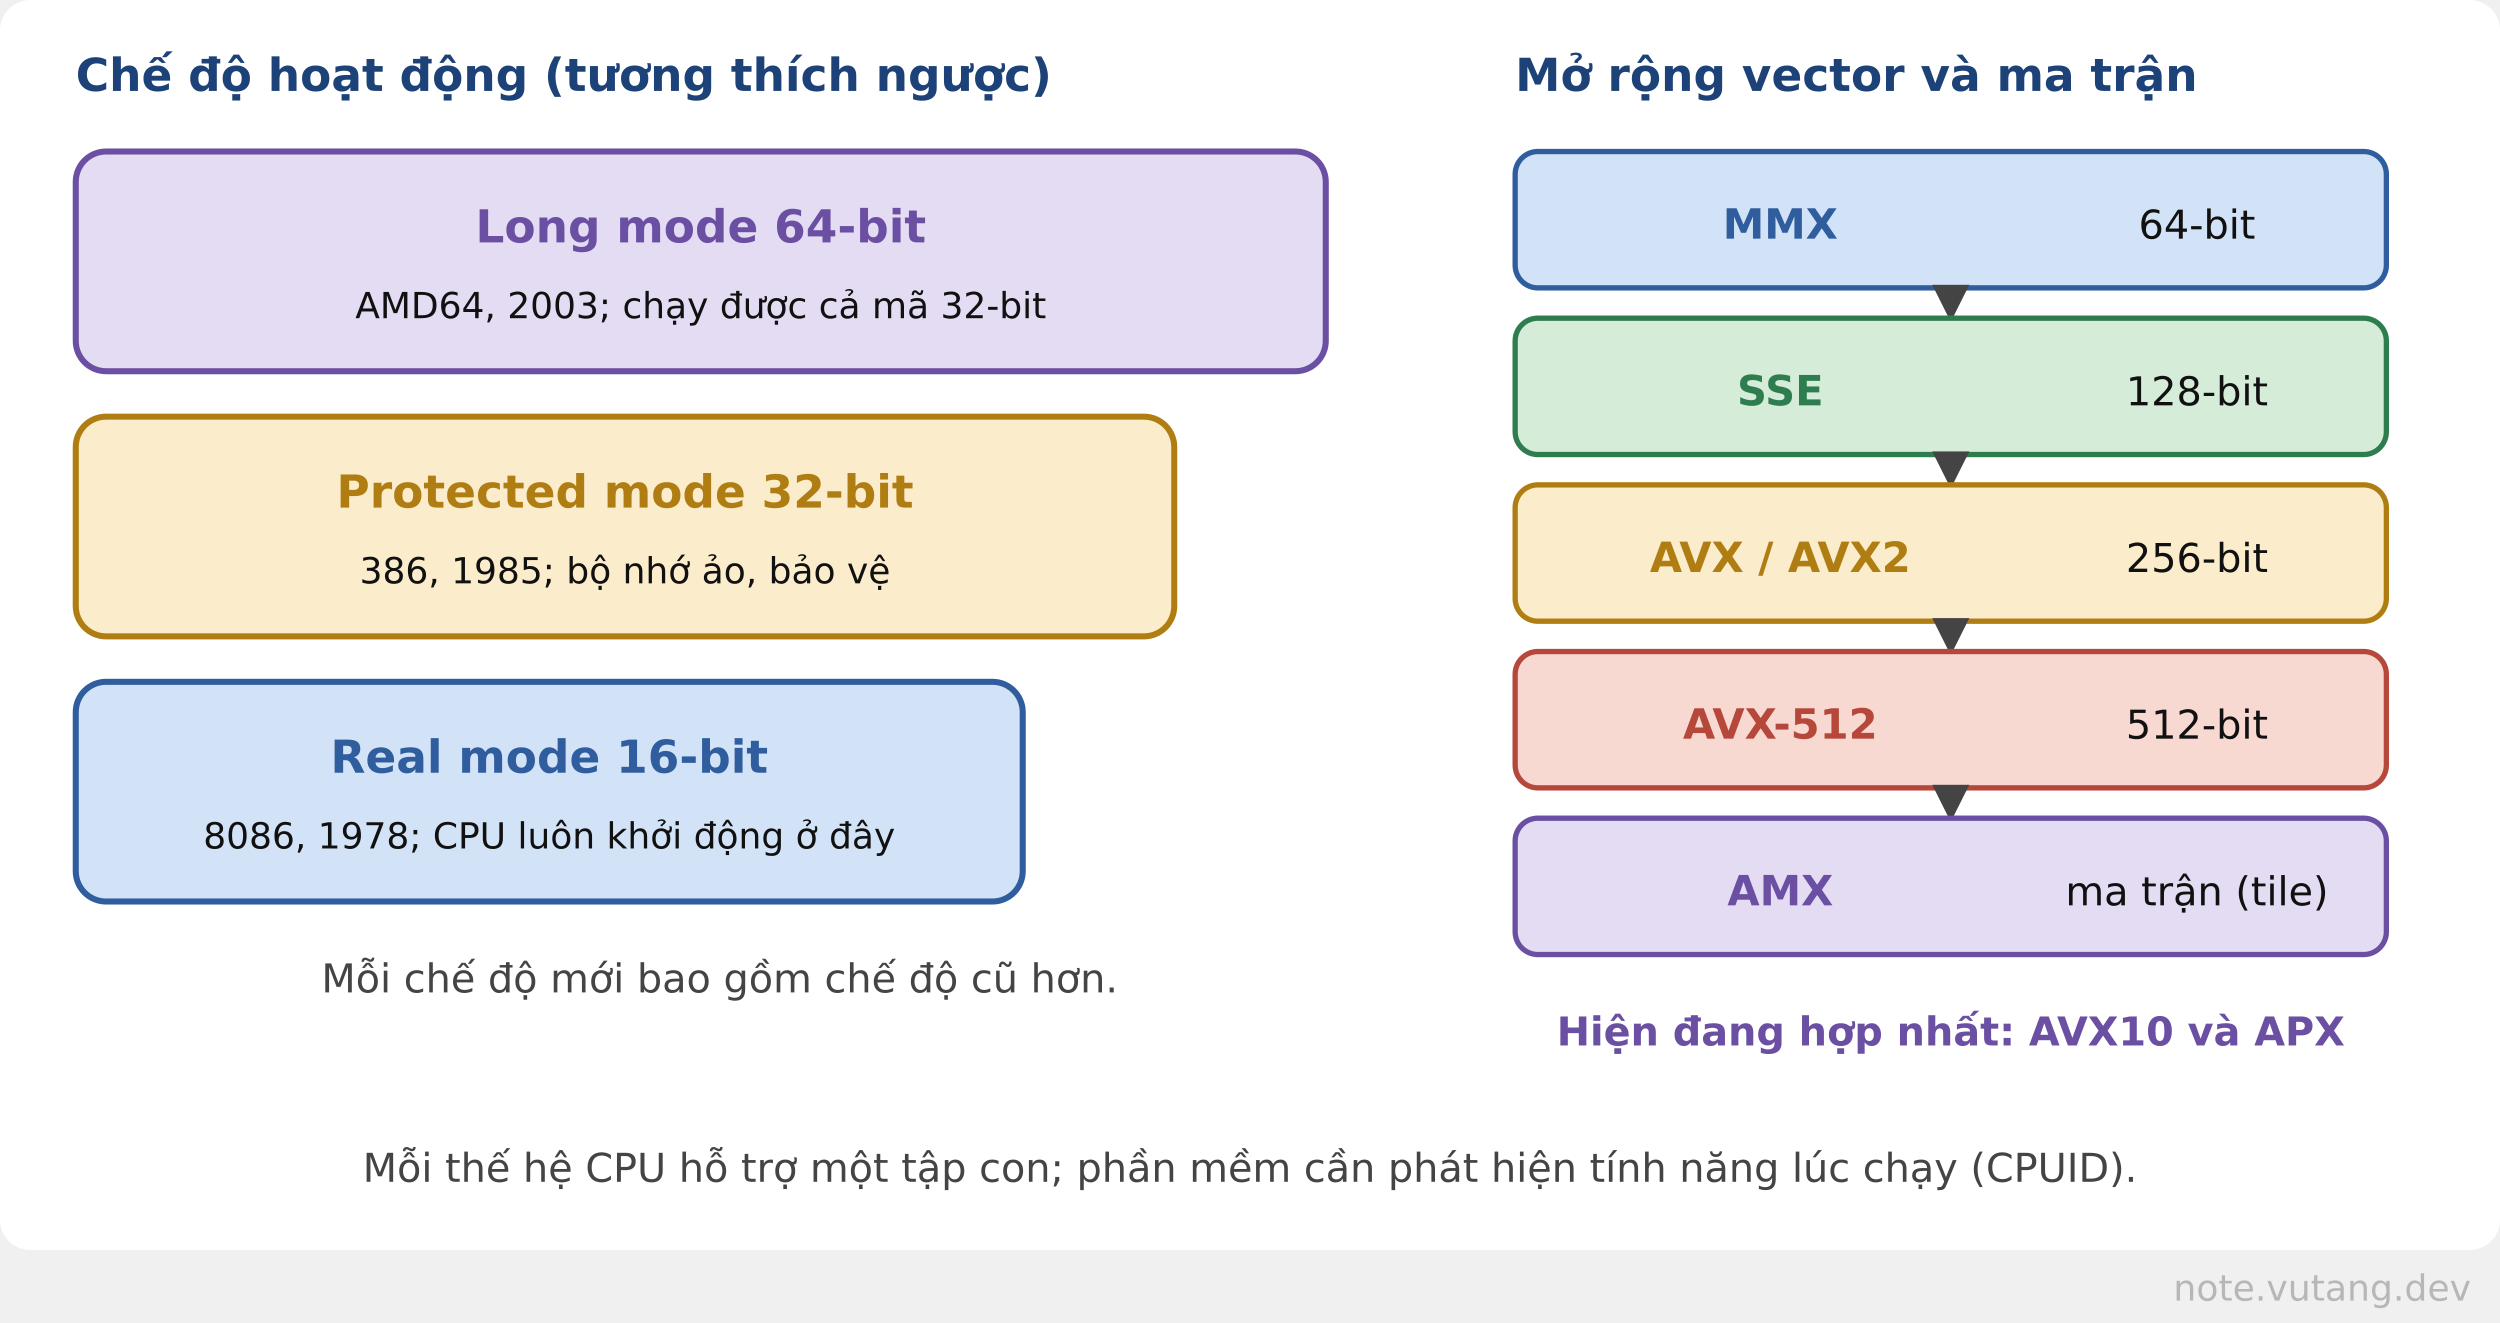
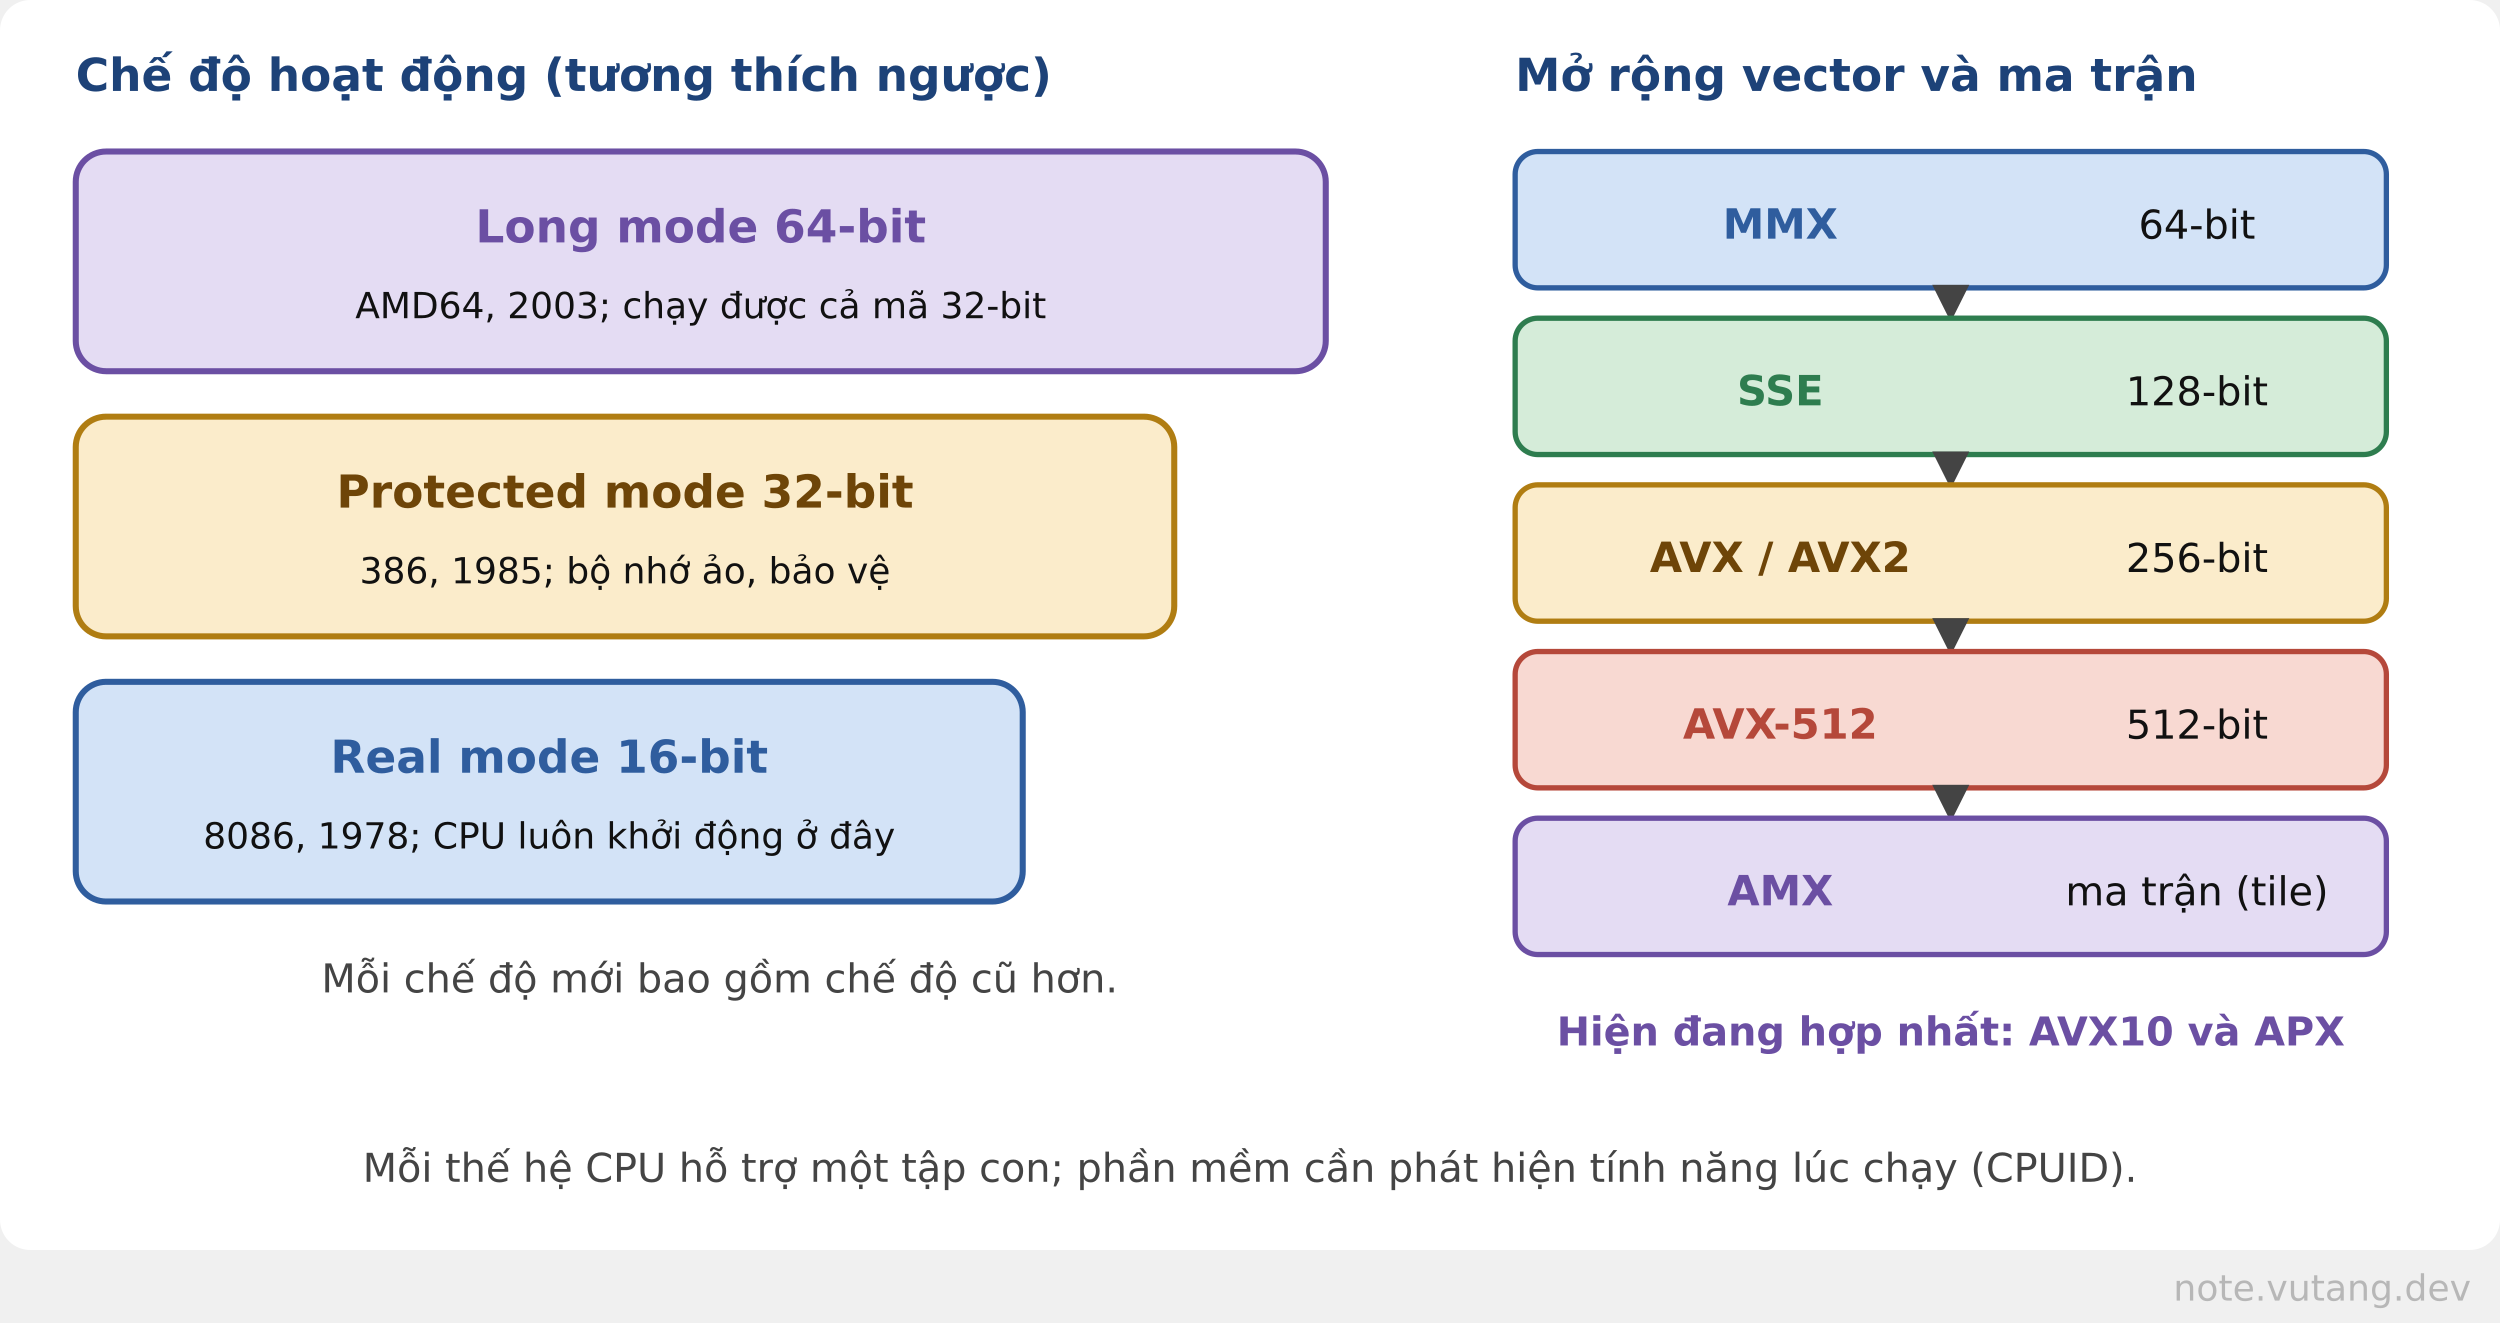
<svg xmlns="http://www.w3.org/2000/svg" role="img" viewBox="0 0 660 349.11" font-family="DejaVu Sans, sans-serif">
  <defs>
    <marker id="ar" viewBox="0 0 10 10" refX="9" refY="5" markerWidth="7" markerHeight="7" orient="auto-start-reverse">
      <path d="M0,0 L10,5 L0,10 z" fill="#444" />
    </marker>
    <marker id="arr" viewBox="0 0 10 10" refX="9" refY="5" markerWidth="7" markerHeight="7" orient="auto-start-reverse">
      <path d="M0,0 L10,5 L0,10 z" fill="#c0392b" />
    </marker>
  </defs>
  <rect x="0" y="0" width="660" height="330" rx="8" fill="#ffffff" />
  <text x="20" y="24" font-size="12" text-anchor="start" fill="#1d4278" font-weight="bold">Chế độ hoạt động (tương thích ngược)</text>
  <rect x="20" y="40" width="330" height="58" rx="8" fill="#e4dcf3" stroke="#6b4fa3" stroke-width="1.6" />
  <text x="185.0" y="64" font-size="12" text-anchor="middle" fill="#6b4fa3" font-weight="bold">Long mode 64-bit</text>
  <text x="185.0" y="84" font-size="9.5" text-anchor="middle" fill="#111">AMD64, 2003; chạy được cả mã 32-bit</text>
  <rect x="20" y="110" width="290" height="58" rx="8" fill="#fbeccb" stroke="#b07d12" stroke-width="1.6" />
-   <text x="165.0" y="134" font-size="12" text-anchor="middle" fill="#b07d12" font-weight="bold">Protected mode 32-bit</text>
+   <text x="165.0" y="134" font-size="12" text-anchor="middle" fill="#6e4508" font-weight="bold">Protected mode 32-bit</text>
  <text x="165.0" y="154" font-size="9.5" text-anchor="middle" fill="#111">386, 1985; bộ nhớ ảo, bảo vệ</text>
  <rect x="20" y="180" width="250" height="58" rx="8" fill="#d3e3f7" stroke="#2f5d9e" stroke-width="1.6" />
  <text x="145.0" y="204" font-size="12" text-anchor="middle" fill="#2f5d9e" font-weight="bold">Real mode 16-bit</text>
  <text x="145.0" y="224" font-size="9.5" text-anchor="middle" fill="#111">8086, 1978; CPU luôn khởi động ở đây</text>
  <text x="190" y="262" font-size="10.5" text-anchor="middle" fill="#444">Mỗi chế độ mới bao gồm chế độ cũ hơn.</text>
  <text x="400" y="24" font-size="12" text-anchor="start" fill="#1d4278" font-weight="bold">Mở rộng vector và ma trận</text>
  <rect x="400" y="40" width="230" height="36" rx="6" fill="#d3e3f7" stroke="#2f5d9e" stroke-width="1.4" />
  <text x="470" y="63" font-size="11" text-anchor="middle" fill="#2f5d9e" font-weight="bold">MMX</text>
  <text x="580" y="63" font-size="10.5" text-anchor="middle" fill="#111">64-bit</text>
  <line x1="515" y1="76" x2="515" y2="84" stroke="#444" stroke-width="1.4" marker-end="url(#ar)" />
  <rect x="400" y="84" width="230" height="36" rx="6" fill="#d5ecd9" stroke="#2e7d4f" stroke-width="1.4" />
  <text x="470" y="107" font-size="11" text-anchor="middle" fill="#2e7d4f" font-weight="bold">SSE</text>
  <text x="580" y="107" font-size="10.5" text-anchor="middle" fill="#111">128-bit</text>
  <line x1="515" y1="120" x2="515" y2="128" stroke="#444" stroke-width="1.4" marker-end="url(#ar)" />
  <rect x="400" y="128" width="230" height="36" rx="6" fill="#fbeccb" stroke="#b07d12" stroke-width="1.4" />
-   <text x="470" y="151" font-size="11" text-anchor="middle" fill="#b07d12" font-weight="bold">AVX / AVX2</text>
+   <text x="470" y="151" font-size="11" text-anchor="middle" fill="#6e4508" font-weight="bold">AVX / AVX2</text>
  <text x="580" y="151" font-size="10.5" text-anchor="middle" fill="#111">256-bit</text>
  <line x1="515" y1="164" x2="515" y2="172" stroke="#444" stroke-width="1.4" marker-end="url(#ar)" />
  <rect x="400" y="172" width="230" height="36" rx="6" fill="#f8d9d2" stroke="#b5483a" stroke-width="1.4" />
  <text x="470" y="195" font-size="11" text-anchor="middle" fill="#b5483a" font-weight="bold">AVX-512</text>
  <text x="580" y="195" font-size="10.5" text-anchor="middle" fill="#111">512-bit</text>
  <line x1="515" y1="208" x2="515" y2="216" stroke="#444" stroke-width="1.4" marker-end="url(#ar)" />
  <rect x="400" y="216" width="230" height="36" rx="6" fill="#e4dcf3" stroke="#6b4fa3" stroke-width="1.4" />
  <text x="470" y="239" font-size="11" text-anchor="middle" fill="#6b4fa3" font-weight="bold">AMX</text>
  <text x="580" y="239" font-size="10.5" text-anchor="middle" fill="#111">ma trận (tile)</text>
  <text x="515" y="276" font-size="10.5" text-anchor="middle" fill="#6b4fa3" font-weight="bold">Hiện đang hợp nhất: AVX10 và APX</text>
  <text x="330" y="312" font-size="10.5" text-anchor="middle" fill="#444">Mỗi thế hệ CPU hỗ trợ một tập con; phần mềm cần phát hiện tính năng lúc chạy (CPUID).</text>
  <text id="wm" x="652.36" y="343.37" text-anchor="end" font-size="9.55" font-family="DejaVu Sans, sans-serif" style="fill:#888;fill-opacity:0.55">note.vutang.dev</text>
</svg>
